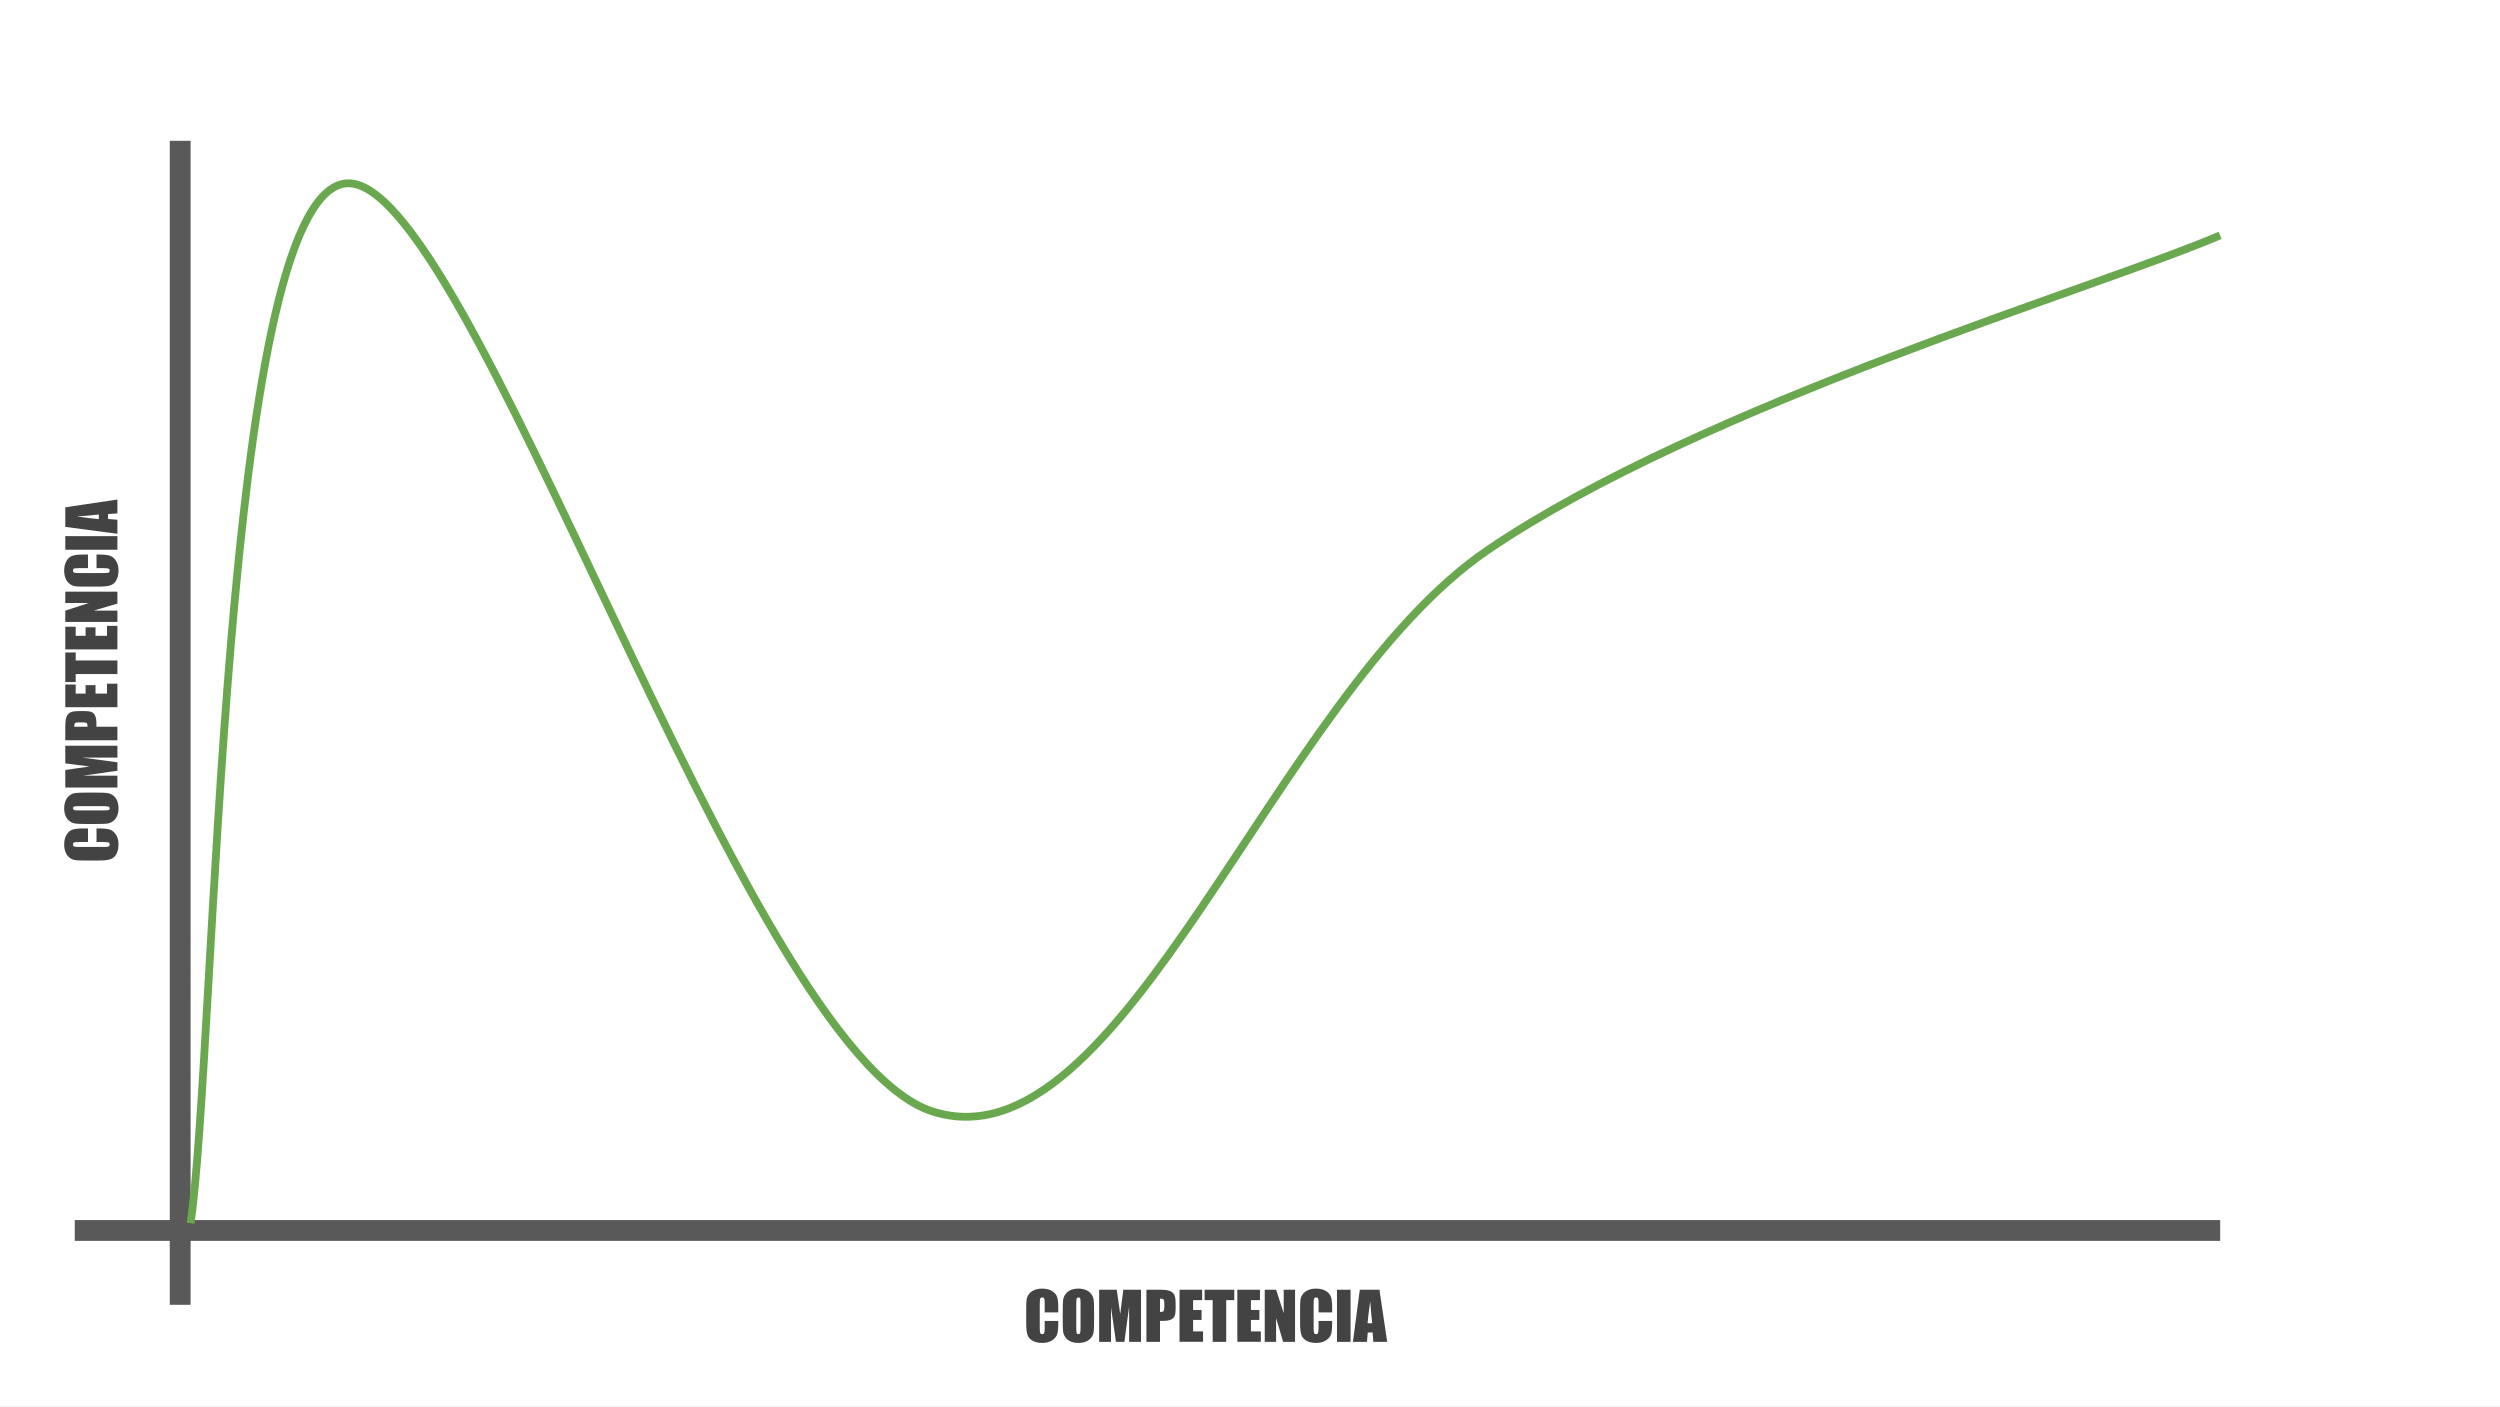
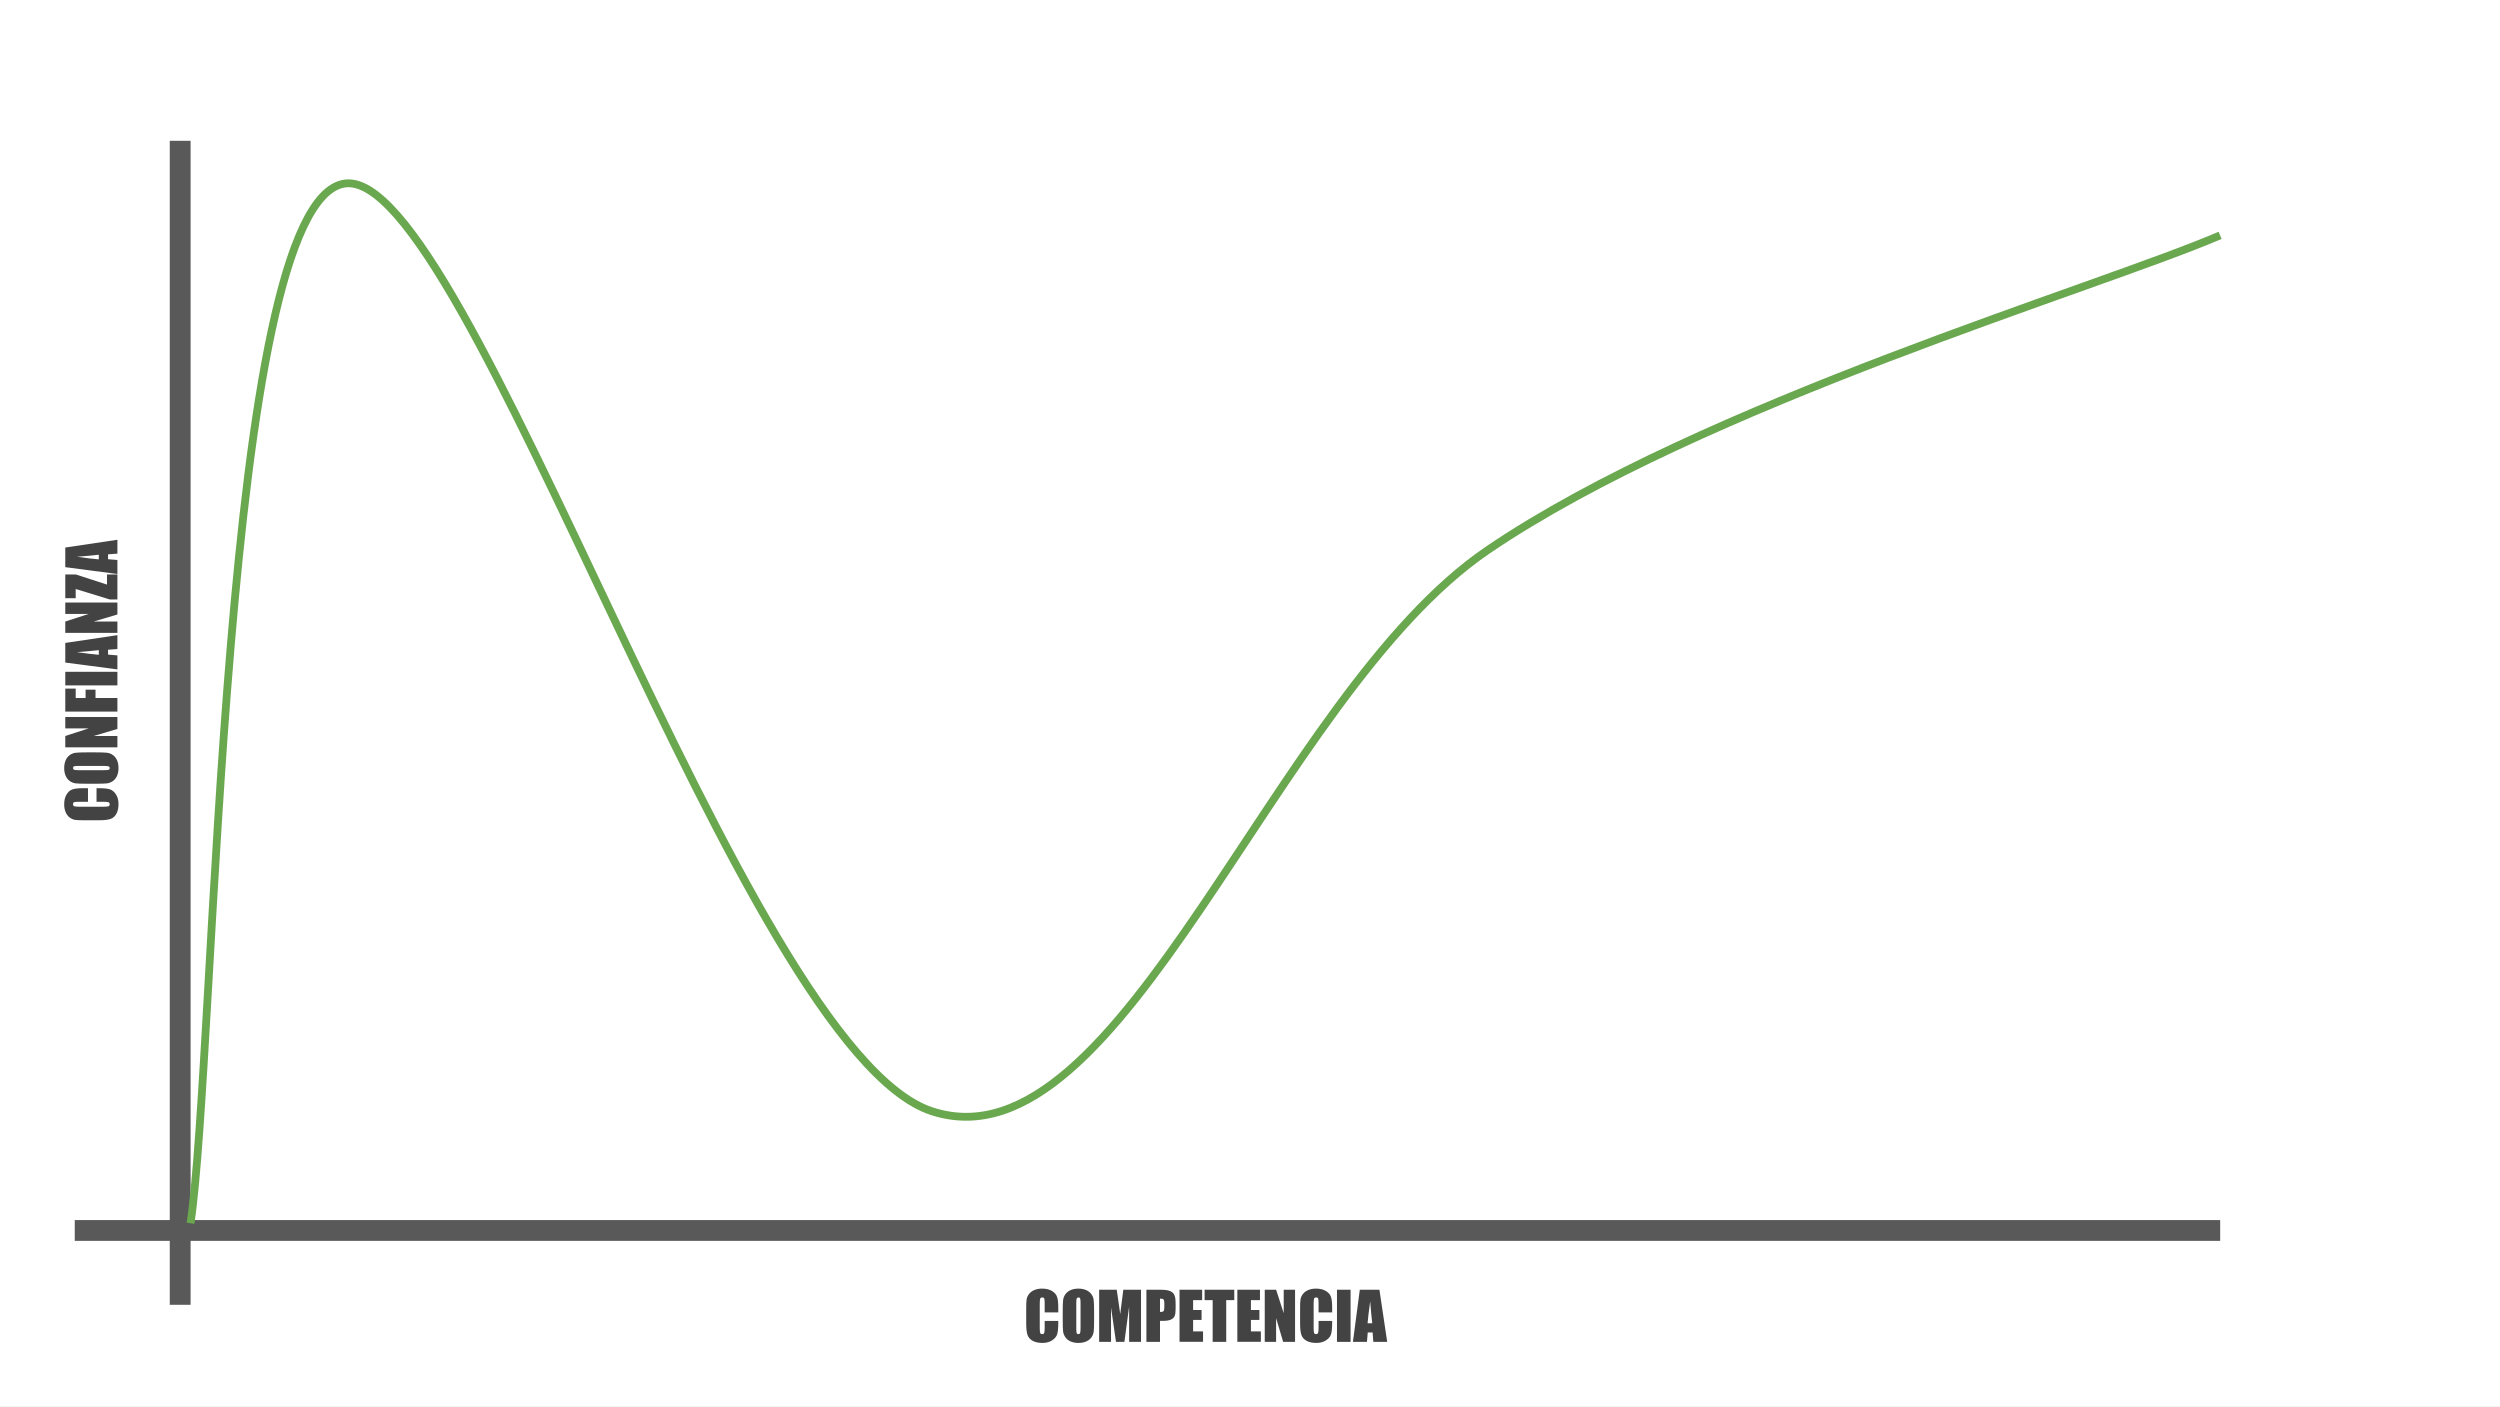
<svg xmlns="http://www.w3.org/2000/svg" version="1.1" viewBox="0.0 0.0 960.0 540.0" fill="none" stroke="none" stroke-linecap="square" stroke-miterlimit="10">
  <clipPath id="g90bafaa634_0_0.0">
    <path d="m0 0l960.0 0l0 540.0l-960.0 0l0 -540.0z" clip-rule="nonzero" />
  </clipPath>
  <g clip-path="url(#g90bafaa634_0_0.0)">
    <path fill="#ffffff" d="m0 0l960.0 0l0 540.0l-960.0 0z" fill-rule="evenodd" />
    <path fill="#000000" fill-opacity="0.0" d="m69.189 54.079l0 446.961" fill-rule="evenodd" />
    <path stroke="#595959" stroke-width="8.0" stroke-linejoin="round" stroke-linecap="butt" d="m69.189 54.079l0 446.961" fill-rule="evenodd" />
    <path fill="#000000" fill-opacity="0.0" d="m852.549 472.504l-823.842 0" fill-rule="evenodd" />
    <path stroke="#595959" stroke-width="8.0" stroke-linejoin="round" stroke-linecap="butt" d="m852.549 472.504l-823.842 0" fill-rule="evenodd" />
    <path fill="#000000" fill-opacity="0.0" d="m73.165 469.73c9.854 -66.539 11.647 -392.078 59.126 -399.236c47.478 -7.158 152.586 332.828 225.744 356.289c73.158 23.461 130.789 -159.455 213.203 -215.522c82.414 -56.068 234.403 -100.737 281.284 -120.885" fill-rule="evenodd" />
    <path stroke="#6aa84f" stroke-width="3.0" stroke-linejoin="round" stroke-linecap="butt" d="m73.165 469.73c9.854 -66.539 11.647 -392.078 59.126 -399.236c47.478 -7.158 152.586 332.828 225.744 356.289c73.158 23.461 130.789 -159.455 213.203 -215.522c82.414 -56.068 234.403 -100.737 281.284 -120.885" fill-rule="evenodd" />
    <path fill="#000000" fill-opacity="0.0" d="m73.165 481.945l779.37 0l0 53.449l-779.37 0z" fill-rule="evenodd" />
    <path fill="#434343" d="m406.376 503.968l-5.219 0l0 -3.484q0 -1.516 -0.172 -1.891q-0.156 -0.375 -0.719 -0.375q-0.656 0 -0.828 0.453q-0.172 0.453 -0.172 1.969l0 9.312q0 1.453 0.172 1.906q0.172 0.438 0.781 0.438q0.578 0 0.75 -0.438q0.188 -0.453 0.188 -2.094l0 -2.516l5.219 0l0 0.781q0 3.109 -0.453 4.406q-0.438 1.297 -1.938 2.281q-1.5 0.969 -3.703 0.969q-2.281 0 -3.766 -0.828q-1.484 -0.828 -1.969 -2.297q-0.484 -1.469 -0.484 -4.406l0 -5.844q0 -2.172 0.141 -3.25q0.156 -1.094 0.891 -2.094q0.734 -1.0 2.031 -1.562q1.312 -0.578 3.016 -0.578q2.297 0 3.781 0.891q1.5 0.891 1.969 2.219q0.484 1.328 0.484 4.125l0 1.906zm13.759 3.0q0 3.016 -0.141 4.281q-0.141 1.25 -0.891 2.297q-0.75 1.031 -2.031 1.594q-1.266 0.547 -2.969 0.547q-1.594 0 -2.875 -0.516q-1.281 -0.531 -2.062 -1.578q-0.781 -1.062 -0.938 -2.297q-0.141 -1.234 -0.141 -4.328l0 -3.422q0 -3.016 0.141 -4.266q0.141 -1.266 0.891 -2.297q0.75 -1.047 2.016 -1.594q1.281 -0.562 2.969 -0.562q1.609 0 2.891 0.531q1.281 0.516 2.062 1.562q0.781 1.047 0.922 2.297q0.156 1.234 0.156 4.328l0 3.422zm-5.203 -6.578q0 -1.406 -0.156 -1.781q-0.156 -0.391 -0.641 -0.391q-0.406 0 -0.625 0.312q-0.219 0.312 -0.219 1.859l0 9.344q0 1.75 0.141 2.156q0.141 0.406 0.672 0.406q0.531 0 0.672 -0.469q0.156 -0.469 0.156 -2.234l0 -9.203zm23.214 -5.141l0 20.016l-4.562 0l0 -13.516l-1.812 13.516l-3.234 0l-1.906 -13.203l0 13.203l-4.562 0l0 -20.016l6.75 0q0.297 1.797 0.625 4.25l0.719 5.094l1.188 -9.344l6.797 0zm2.077 0l5.25 0q2.125 0 3.266 0.328q1.156 0.328 1.719 0.969q0.578 0.625 0.781 1.531q0.203 0.891 0.203 2.766l0 1.75q0 1.906 -0.391 2.797q-0.391 0.875 -1.453 1.344q-1.062 0.469 -2.766 0.469l-1.391 0l0 8.062l-5.219 0l0 -20.016zm5.219 3.422l0 5.094q0.219 0.016 0.375 0.016q0.719 0 1.0 -0.344q0.281 -0.359 0.281 -1.484l0 -1.641q0 -1.031 -0.328 -1.328q-0.312 -0.312 -1.328 -0.312zm7.495 -3.422l8.688 0l0 4.0l-3.469 0l0 3.797l3.25 0l0 3.812l-3.25 0l0 4.406l3.812 0l0 4.0l-9.031 0l0 -20.016zm21.025 0l0 4.0l-3.094 0l0 16.016l-5.203 0l0 -16.016l-3.094 0l0 -4.0l11.391 0zm1.175 0l8.688 0l0 4.0l-3.469 0l0 3.797l3.25 0l0 3.812l-3.25 0l0 4.406l3.812 0l0 4.0l-9.031 0l0 -20.016zm22.165 0l0 20.016l-4.578 0l-2.703 -9.109l0 9.109l-4.359 0l0 -20.016l4.359 0l2.922 9.016l0 -9.016l4.359 0zm14.247 8.719l-5.219 0l0 -3.484q0 -1.516 -0.172 -1.891q-0.156 -0.375 -0.719 -0.375q-0.656 0 -0.828 0.453q-0.172 0.453 -0.172 1.969l0 9.312q0 1.453 0.172 1.906q0.172 0.438 0.781 0.438q0.578 0 0.75 -0.438q0.188 -0.453 0.188 -2.094l0 -2.516l5.219 0l0 0.781q0 3.109 -0.453 4.406q-0.438 1.297 -1.938 2.281q-1.5 0.969 -3.703 0.969q-2.281 0 -3.766 -0.828q-1.484 -0.828 -1.969 -2.297q-0.484 -1.469 -0.484 -4.406l0 -5.844q0 -2.172 0.141 -3.25q0.156 -1.094 0.891 -2.094q0.734 -1.0 2.031 -1.562q1.312 -0.578 3.016 -0.578q2.297 0 3.781 0.891q1.5 0.891 1.969 2.219q0.484 1.328 0.484 4.125l0 1.906zm7.071 -8.719l0 20.016l-5.219 0l0 -20.016l5.219 0zm11.078 0l2.984 20.016l-5.328 0l-0.266 -3.594l-1.875 0l-0.297 3.594l-5.391 0l2.641 -20.016l7.531 0zm-2.766 12.875q-0.391 -3.406 -0.781 -8.406q-0.797 5.734 -1.0 8.406l1.781 0z" fill-rule="nonzero" />
    <path fill="#000000" fill-opacity="0.0" d="m11.764 467.63l0 -411.969l53.449 0l0 411.969z" fill-rule="evenodd" />
-     <path fill="#434343" d="m33.787 318.12l0 5.219l-3.484 0q-1.516 0 -1.891 0.172q-0.375 0.156 -0.375 0.719q0 0.656 0.453 0.828q0.453 0.172 1.969 0.172l9.312 0q1.453 0 1.906 -0.172q0.438 -0.172 0.438 -0.781q0 -0.578 -0.438 -0.75q-0.453 -0.188 -2.094 -0.188l-2.516 0l0 -5.219l0.781 0q3.109 0 4.406 0.453q1.297 0.438 2.281 1.938q0.969 1.5 0.969 3.703q0 2.281 -0.828 3.766q-0.828 1.484 -2.297 1.969q-1.469 0.484 -4.406 0.484l-5.844 0q-2.172 0 -3.25 -0.141q-1.094 -0.156 -2.094 -0.891q-1.0 -0.734 -1.562 -2.031q-0.578 -1.312 -0.578 -3.016q0 -2.297 0.891 -3.781q0.891 -1.5 2.219 -1.969q1.328 -0.484 4.125 -0.484l1.906 0zm3.0 -13.759q3.016 0 4.281 0.141q1.25 0.141 2.297 0.891q1.031 0.75 1.594 2.031q0.547 1.266 0.547 2.969q0 1.594 -0.516 2.875q-0.531 1.281 -1.578 2.062q-1.062 0.781 -2.297 0.938q-1.234 0.141 -4.328 0.141l-3.422 0q-3.016 0 -4.266 -0.141q-1.266 -0.141 -2.297 -0.891q-1.047 -0.75 -1.594 -2.016q-0.562 -1.281 -0.562 -2.969q0 -1.609 0.531 -2.891q0.516 -1.281 1.562 -2.062q1.047 -0.781 2.297 -0.922q1.234 -0.156 4.328 -0.156l3.422 0zm-6.578 5.203q-1.406 0 -1.781 0.156q-0.391 0.156 -0.391 0.641q0 0.406 0.312 0.625q0.312 0.219 1.859 0.219l9.344 0q1.75 0 2.156 -0.141q0.406 -0.141 0.406 -0.672q0 -0.531 -0.469 -0.672q-0.469 -0.156 -2.234 -0.156l-9.203 0zm-5.141 -23.214l20.016 0l0 4.562l-13.516 0l13.516 1.812l0 3.234l-13.203 1.906l13.203 0l0 4.562l-20.016 0l0 -6.75q1.797 -0.297 4.25 -0.625l5.094 -0.719l-9.344 -1.188l0 -6.797zm0 -2.077l0 -5.25q0 -2.125 0.328 -3.266q0.328 -1.156 0.969 -1.719q0.625 -0.578 1.531 -0.781q0.891 -0.203 2.766 -0.203l1.75 0q1.906 0 2.797 0.391q0.875 0.391 1.344 1.453q0.469 1.062 0.469 2.766l0 1.391l8.062 0l0 5.219l-20.016 0zm3.422 -5.219l5.094 0q0.016 -0.219 0.016 -0.375q0 -0.719 -0.344 -1.0q-0.359 -0.281 -1.484 -0.281l-1.641 0q-1.031 0 -1.328 0.328q-0.312 0.312 -0.312 1.328zm-3.422 -7.495l0 -8.688l4.0 0l0 3.469l3.797 0l0 -3.25l3.812 0l0 3.25l4.406 0l0 -3.812l4.0 0l0 9.031l-20.016 0zm0 -21.025l4.0 0l0 3.094l16.016 0l0 5.203l-16.016 0l0 3.094l-4.0 0l0 -11.391zm0 -1.175l0 -8.688l4.0 0l0 3.469l3.797 0l0 -3.25l3.812 0l0 3.25l4.406 0l0 -3.812l4.0 0l0 9.031l-20.016 0zm0 -22.165l20.016 0l0 4.578l-9.109 2.703l9.109 0l0 4.359l-20.016 0l0 -4.359l9.016 -2.922l-9.016 0l0 -4.359zm8.719 -14.247l0 5.219l-3.484 0q-1.516 0 -1.891 0.172q-0.375 0.156 -0.375 0.719q0 0.656 0.453 0.828q0.453 0.172 1.969 0.172l9.312 0q1.453 0 1.906 -0.172q0.438 -0.172 0.438 -0.781q0 -0.578 -0.438 -0.75q-0.453 -0.188 -2.094 -0.188l-2.516 0l0 -5.219l0.781 0q3.109 0 4.406 0.453q1.297 0.438 2.281 1.938q0.969 1.5 0.969 3.703q0 2.281 -0.828 3.766q-0.828 1.484 -2.297 1.969q-1.469 0.484 -4.406 0.484l-5.844 0q-2.172 0 -3.25 -0.141q-1.094 -0.156 -2.094 -0.891q-1.0 -0.734 -1.562 -2.031q-0.578 -1.312 -0.578 -3.016q0 -2.297 0.891 -3.781q0.891 -1.5 2.219 -1.969q1.328 -0.484 4.125 -0.484l1.906 0zm-8.719 -7.071l20.016 0l0 5.219l-20.016 0l0 -5.219zm0 -11.078l20.016 -2.984l0 5.328l-3.594 0.266l0 1.875l3.594 0.297l0 5.391l-20.016 -2.641l0 -7.531zm12.875 2.766q-3.406 0.391 -8.406 0.781q5.734 0.797 8.406 1.0l0 -1.781z" fill-rule="nonzero" />
+     <path fill="#434343" d="m33.787 302.667l0 5.219l-3.484 0q-1.516 0 -1.891 0.172q-0.375 0.156 -0.375 0.719q0 0.656 0.453 0.828q0.453 0.172 1.969 0.172l9.312 0q1.453 0 1.906 -0.172q0.438 -0.172 0.438 -0.781q0 -0.578 -0.438 -0.75q-0.453 -0.188 -2.094 -0.188l-2.516 0l0 -5.219l0.781 0q3.109 0 4.406 0.453q1.297 0.438 2.281 1.938q0.969 1.5 0.969 3.703q0 2.281 -0.828 3.766q-0.828 1.484 -2.297 1.969q-1.469 0.484 -4.406 0.484l-5.844 0q-2.172 0 -3.25 -0.141q-1.094 -0.156 -2.094 -0.891q-1.0 -0.734 -1.562 -2.031q-0.578 -1.312 -0.578 -3.016q0 -2.297 0.891 -3.781q0.891 -1.5 2.219 -1.969q1.328 -0.484 4.125 -0.484l1.906 0zm3.0 -13.759q3.016 0 4.281 0.141q1.25 0.141 2.297 0.891q1.031 0.75 1.594 2.031q0.547 1.266 0.547 2.969q0 1.594 -0.516 2.875q-0.531 1.281 -1.578 2.062q-1.062 0.781 -2.297 0.938q-1.234 0.141 -4.328 0.141l-3.422 0q-3.016 0 -4.266 -0.141q-1.266 -0.141 -2.297 -0.891q-1.047 -0.75 -1.594 -2.016q-0.562 -1.281 -0.562 -2.969q0 -1.609 0.531 -2.891q0.516 -1.281 1.562 -2.062q1.047 -0.781 2.297 -0.922q1.234 -0.156 4.328 -0.156l3.422 0zm-6.578 5.203q-1.406 0 -1.781 0.156q-0.391 0.156 -0.391 0.641q0 0.406 0.312 0.625q0.312 0.219 1.859 0.219l9.344 0q1.75 0 2.156 -0.141q0.406 -0.141 0.406 -0.672q0 -0.531 -0.469 -0.672q-0.469 -0.156 -2.234 -0.156l-9.203 0zm-5.141 -18.776l20.016 0l0 4.578l-9.109 2.703l9.109 0l0 4.359l-20.016 0l0 -4.359l9.016 -2.922l-9.016 0l0 -4.359zm0 -2.075l0 -8.828l4.0 0l0 3.609l3.797 0l0 -3.219l3.812 0l0 3.219l8.406 0l0 5.219l-20.016 0zm0 -15.298l20.016 0l0 5.219l-20.016 0l0 -5.219zm0 -11.078l20.016 -2.984l0 5.328l-3.594 0.266l0 1.875l3.594 0.297l0 5.391l-20.016 -2.641l0 -7.531zm12.875 2.766q-3.406 0.391 -8.406 0.781q5.734 0.797 8.406 1.0l0 -1.781zm-12.875 -18.268l20.016 0l0 4.578l-9.109 2.703l9.109 0l0 4.359l-20.016 0l0 -4.359l9.016 -2.922l-9.016 0l0 -4.359zm0 -10.793l4.0 0l12.016 3.891l0 -3.891l4.0 0l0 9.609l-2.906 0l-13.109 -4.016l0 3.531l-4.0 0l0 -9.125zm0 -10.336l20.016 -2.984l0 5.328l-3.594 0.266l0 1.875l3.594 0.297l0 5.391l-20.016 -2.641l0 -7.531zm12.875 2.766q-3.406 0.391 -8.406 0.781q5.734 0.797 8.406 1.0l0 -1.781z" fill-rule="nonzero" />
    <path fill="#000000" fill-opacity="0.0" d="m699.241 458.839l161.291 0l0 10.331l-161.291 0z" fill-rule="evenodd" />
    <path fill="#ffffff" d="m810.153 464.944q-0.047 0.781 -0.406 1.234q-0.344 0.453 -0.938 0.453q-0.594 0 -0.766 -0.547q-0.188 0.281 -0.422 0.422q-0.219 0.125 -0.453 0.125q-0.469 0 -0.703 -0.375q-0.234 -0.375 -0.172 -1.047q0.047 -0.531 0.234 -0.953q0.203 -0.422 0.516 -0.656q0.312 -0.25 0.656 -0.25q0.266 0 0.469 0.078q0.203 0.062 0.469 0.266l-0.172 1.812q-0.062 0.75 0.422 0.75q0.359 0 0.578 -0.359q0.234 -0.375 0.266 -0.953q0.062 -1.266 -0.469 -1.922q-0.531 -0.672 -1.625 -0.672q-0.656 0 -1.172 0.328q-0.5 0.312 -0.797 0.922q-0.281 0.609 -0.312 1.422q-0.047 0.797 0.188 1.391q0.234 0.594 0.719 0.906q0.484 0.312 1.156 0.312q0.297 0 0.578 -0.078q0.297 -0.062 0.5 -0.172l0.125 0.375q-0.203 0.125 -0.547 0.203q-0.328 0.078 -0.672 0.078q-0.812 0 -1.406 -0.375q-0.578 -0.359 -0.875 -1.047q-0.281 -0.688 -0.234 -1.594q0.031 -0.906 0.391 -1.609q0.359 -0.719 0.969 -1.109q0.625 -0.391 1.406 -0.391q0.812 0 1.391 0.375q0.578 0.359 0.859 1.047q0.281 0.688 0.25 1.609zm-3.344 0.266q-0.047 0.469 0.078 0.719q0.141 0.234 0.422 0.234q0.203 0 0.375 -0.156q0.188 -0.172 0.297 -0.484l0.016 -0.016l0.141 -1.641q-0.172 -0.094 -0.391 -0.094q-0.375 0 -0.625 0.391q-0.25 0.375 -0.312 1.047zm6.289 1.359q-0.047 -0.109 -0.078 -0.375q-0.422 0.438 -1.0 0.438q-0.531 0 -0.859 -0.281q-0.328 -0.297 -0.328 -0.75q0 -0.562 0.406 -0.859q0.422 -0.297 1.188 -0.297l0.578 0l0 -0.281q0 -0.312 -0.188 -0.5q-0.188 -0.188 -0.562 -0.188q-0.312 0 -0.531 0.172q-0.219 0.156 -0.219 0.375l-0.609 0q0 -0.266 0.188 -0.5q0.188 -0.25 0.5 -0.391q0.328 -0.141 0.719 -0.141q0.609 0 0.953 0.312q0.344 0.297 0.359 0.828l0 1.609q0 0.484 0.109 0.781l0 0.047l-0.625 0zm-1.0 -0.453q0.281 0 0.531 -0.141q0.266 -0.156 0.375 -0.391l0 -0.719l-0.469 0q-1.109 0 -1.109 0.641q0 0.281 0.188 0.453q0.188 0.156 0.484 0.156zm3.105 0.453l-0.609 0l0 -5.0l0.609 0l0 5.0zm2.115 -0.812l0.875 -2.703l0.609 0l-1.25 3.516l-0.469 0l-1.266 -3.516l0.609 0l0.891 2.703zm4.191 0.812q-0.047 -0.109 -0.078 -0.375q-0.422 0.438 -1.0 0.438q-0.531 0 -0.859 -0.281q-0.328 -0.297 -0.328 -0.75q0 -0.562 0.406 -0.859q0.422 -0.297 1.188 -0.297l0.578 0l0 -0.281q0 -0.312 -0.188 -0.5q-0.188 -0.188 -0.562 -0.188q-0.312 0 -0.531 0.172q-0.219 0.156 -0.219 0.375l-0.609 0q0 -0.266 0.188 -0.5q0.188 -0.25 0.5 -0.391q0.328 -0.141 0.719 -0.141q0.609 0 0.953 0.312q0.344 0.297 0.359 0.828l0 1.609q0 0.484 0.109 0.781l0 0.047l-0.625 0zm-1.0 -0.453q0.281 0 0.531 -0.141q0.266 -0.156 0.375 -0.391l0 -0.719l-0.469 0q-1.109 0 -1.109 0.641q0 0.281 0.188 0.453q0.188 0.156 0.484 0.156zm4.152 -2.531q-0.141 -0.016 -0.297 -0.016q-0.594 0 -0.797 0.5l0 2.5l-0.609 0l0 -3.516l0.594 0l0 0.406q0.297 -0.469 0.844 -0.469q0.172 0 0.266 0.047l0 0.547zm3.456 0.969q0 1.047 -0.359 1.562q-0.359 0.516 -1.125 0.516q-0.766 0 -1.125 -0.5q-0.359 -0.5 -0.375 -1.5l0 -0.797q0 -1.047 0.359 -1.547q0.359 -0.516 1.125 -0.516q0.766 0 1.125 0.5q0.359 0.484 0.375 1.5l0 0.781zm-0.594 -0.828q0 -0.766 -0.219 -1.109q-0.219 -0.344 -0.688 -0.344q-0.453 0 -0.672 0.344q-0.203 0.344 -0.219 1.062l0 0.969q0 0.766 0.219 1.141q0.234 0.359 0.688 0.359q0.438 0 0.656 -0.344q0.219 -0.344 0.234 -1.094l0 -0.984zm2.034 -0.25q0.391 -0.484 1.031 -0.484q1.125 0 1.125 1.25l0 2.328l-0.594 0l0 -2.328q-0.016 -0.375 -0.188 -0.562q-0.156 -0.188 -0.516 -0.188q-0.297 0 -0.516 0.156q-0.219 0.156 -0.344 0.422l0 2.5l-0.609 0l0 -5.0l0.609 0l0 1.906zm5.229 2.75q-0.344 0.406 -1.031 0.406q-0.562 0 -0.859 -0.328q-0.297 -0.328 -0.297 -0.969l0 -2.281l0.609 0l0 2.266q0 0.812 0.641 0.812q0.688 0 0.922 -0.516l0 -2.562l0.609 0l0 3.516l-0.578 0l-0.016 -0.344zm3.201 -2.641q-0.141 -0.016 -0.297 -0.016q-0.594 0 -0.797 0.5l0 2.5l-0.609 0l0 -3.516l0.594 0l0 0.406q0.297 -0.469 0.844 -0.469q0.172 0 0.266 0.047l0 0.547zm1.524 -1.391l0 0.859l0.656 0l0 0.469l-0.656 0l0 2.172q0 0.219 0.094 0.328q0.094 0.094 0.297 0.094q0.109 0 0.281 -0.031l0 0.484q-0.234 0.062 -0.453 0.062q-0.406 0 -0.609 -0.234q-0.203 -0.25 -0.203 -0.703l0 -2.172l-0.641 0l0 -0.469l0.641 0l0 -0.859l0.594 0zm3.534 4.375q-0.047 -0.109 -0.078 -0.375q-0.422 0.438 -1.0 0.438q-0.531 0 -0.859 -0.281q-0.328 -0.297 -0.328 -0.75q0 -0.562 0.406 -0.859q0.422 -0.297 1.188 -0.297l0.578 0l0 -0.281q0 -0.312 -0.188 -0.5q-0.188 -0.188 -0.562 -0.188q-0.312 0 -0.531 0.172q-0.219 0.156 -0.219 0.375l-0.609 0q0 -0.266 0.188 -0.5q0.188 -0.25 0.5 -0.391q0.328 -0.141 0.719 -0.141q0.609 0 0.953 0.312q0.344 0.297 0.359 0.828l0 1.609q0 0.484 0.109 0.781l0 0.047l-0.625 0zm-1.0 -0.453q0.281 0 0.531 -0.141q0.266 -0.156 0.375 -0.391l0 -0.719l-0.469 0q-1.109 0 -1.109 0.641q0 0.281 0.188 0.453q0.188 0.156 0.484 0.156zm2.308 -1.328q0 -0.812 0.375 -1.297q0.391 -0.5 1.016 -0.5q0.609 0 0.969 0.422l0 -1.844l0.609 0l0 5.0l-0.562 0l-0.031 -0.375q-0.359 0.438 -1.0 0.438q-0.609 0 -1.0 -0.5q-0.375 -0.5 -0.375 -1.297l0 -0.047zm0.594 0.062q0 0.594 0.25 0.938q0.25 0.344 0.688 0.344q0.562 0 0.828 -0.516l0 -1.625q-0.266 -0.5 -0.828 -0.5q-0.438 0 -0.688 0.344q-0.25 0.344 -0.25 1.016zm6.207 -0.297q0 1.047 -0.359 1.562q-0.359 0.516 -1.125 0.516q-0.766 0 -1.125 -0.5q-0.359 -0.5 -0.375 -1.5l0 -0.797q0 -1.047 0.359 -1.547q0.359 -0.516 1.125 -0.516q0.766 0 1.125 0.5q0.359 0.484 0.375 1.5l0 0.781zm-0.594 -0.828q0 -0.766 -0.219 -1.109q-0.219 -0.344 -0.688 -0.344q-0.453 0 -0.672 0.344q-0.203 0.344 -0.219 1.062l0 0.969q0 0.766 0.219 1.141q0.234 0.359 0.688 0.359q0.438 0 0.656 -0.344q0.219 -0.344 0.234 -1.094l0 -0.984z" fill-rule="nonzero" />
  </g>
</svg>
